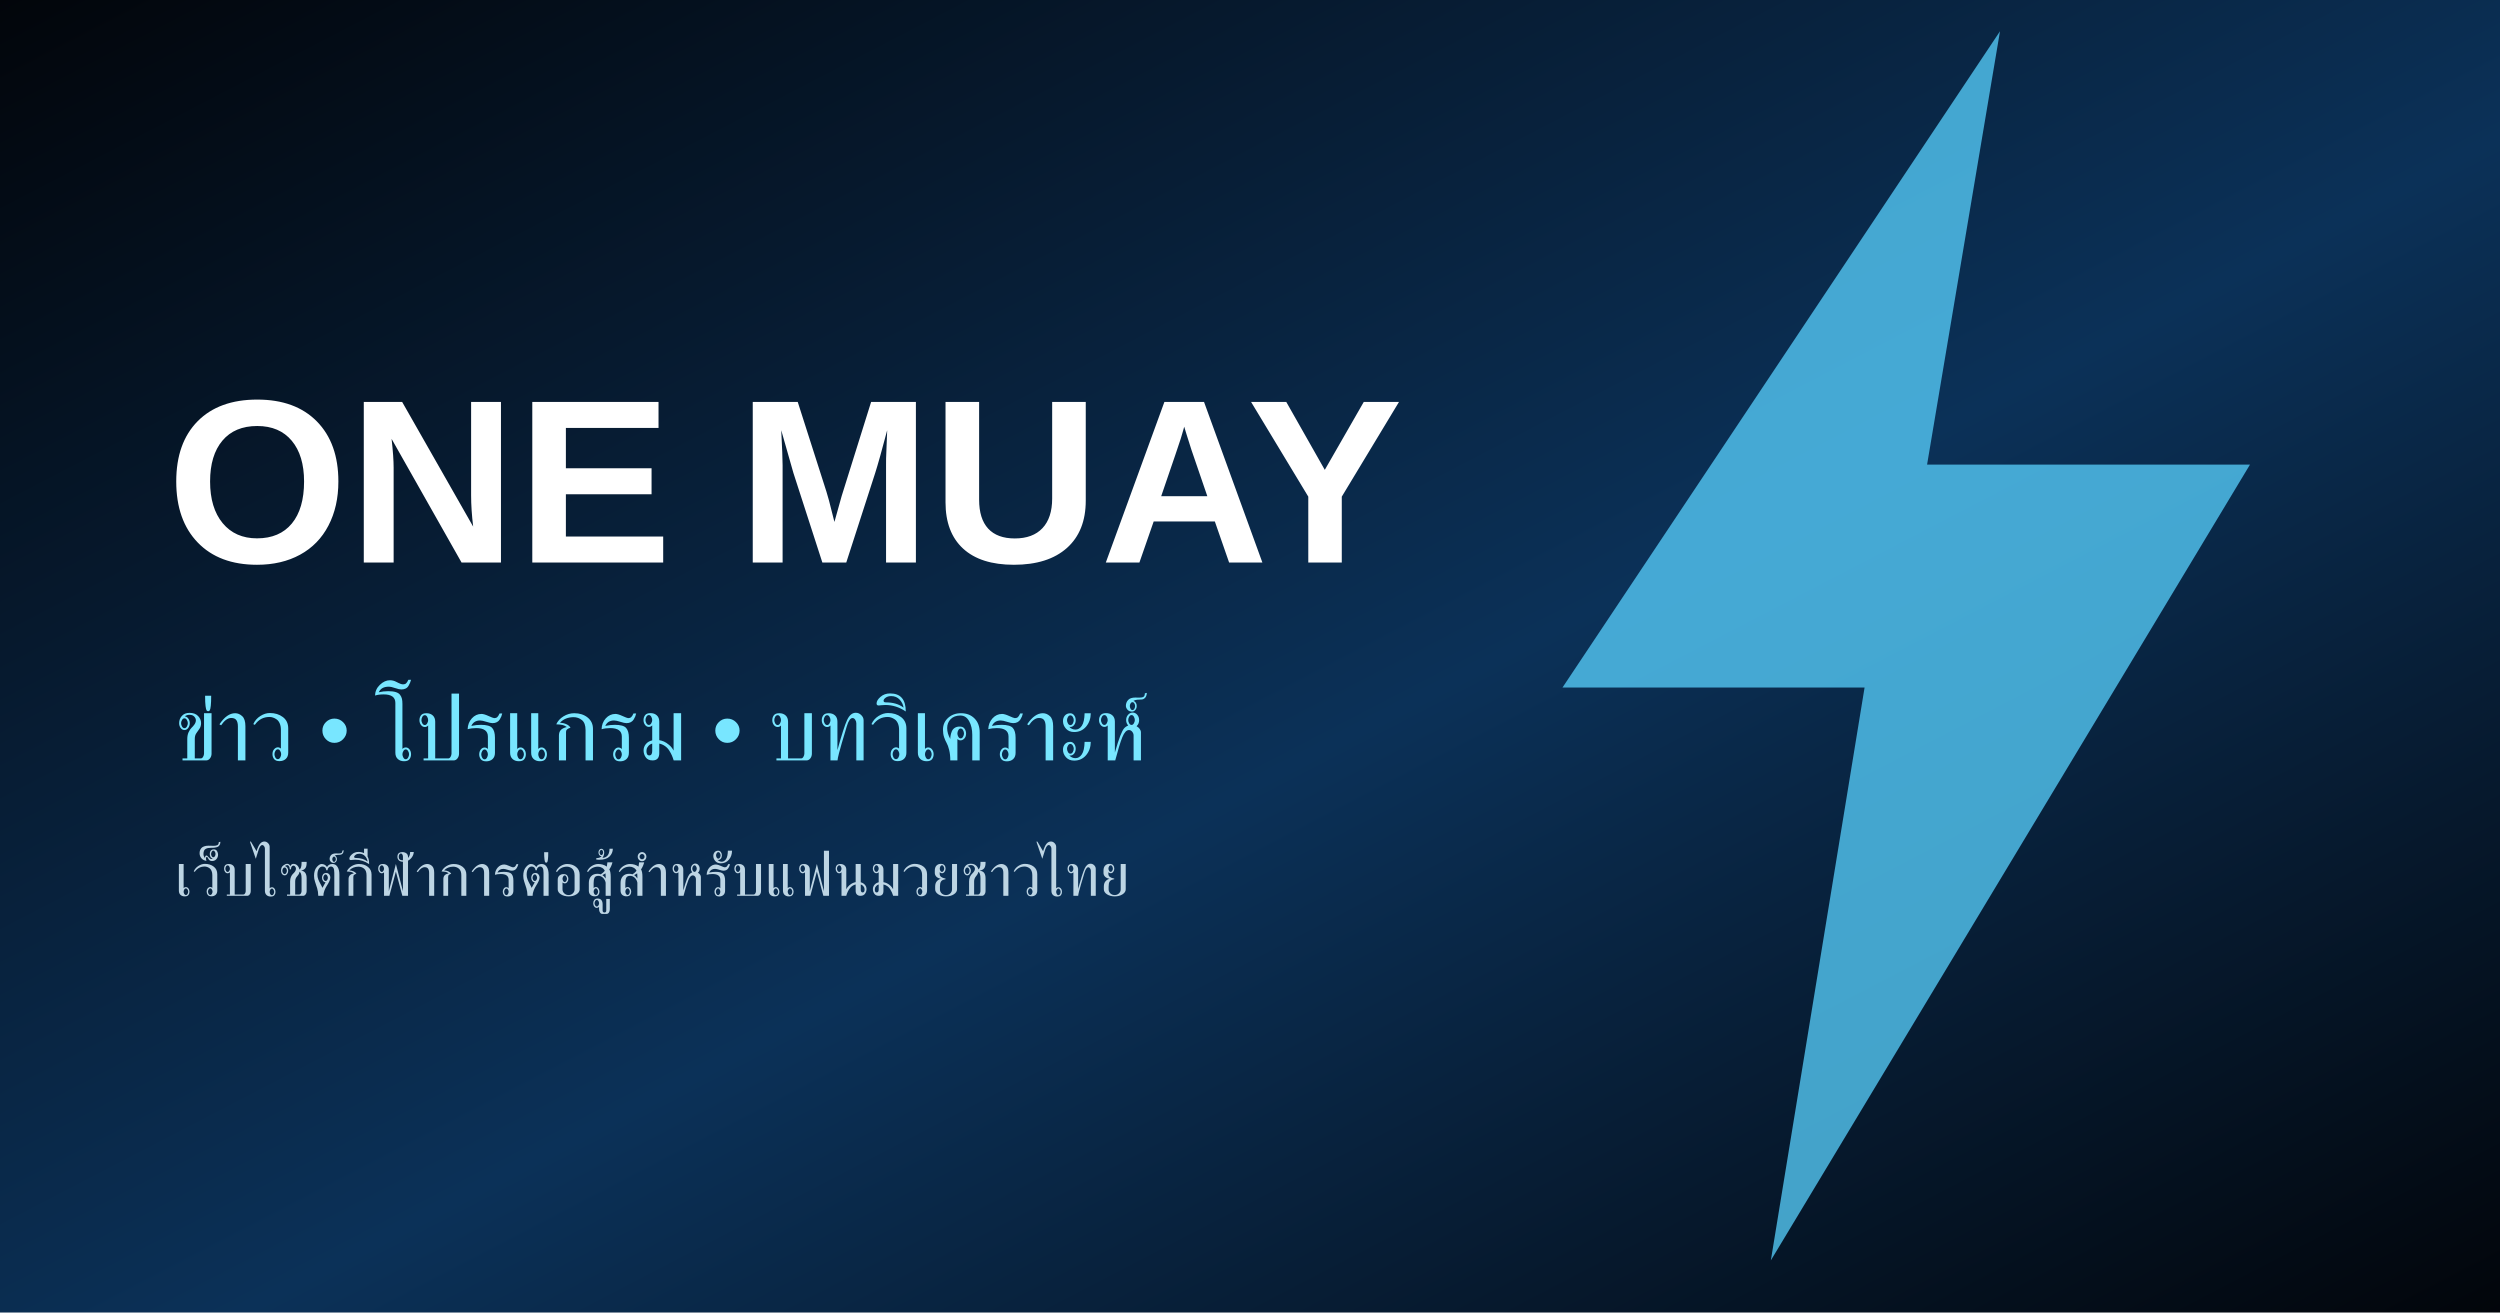
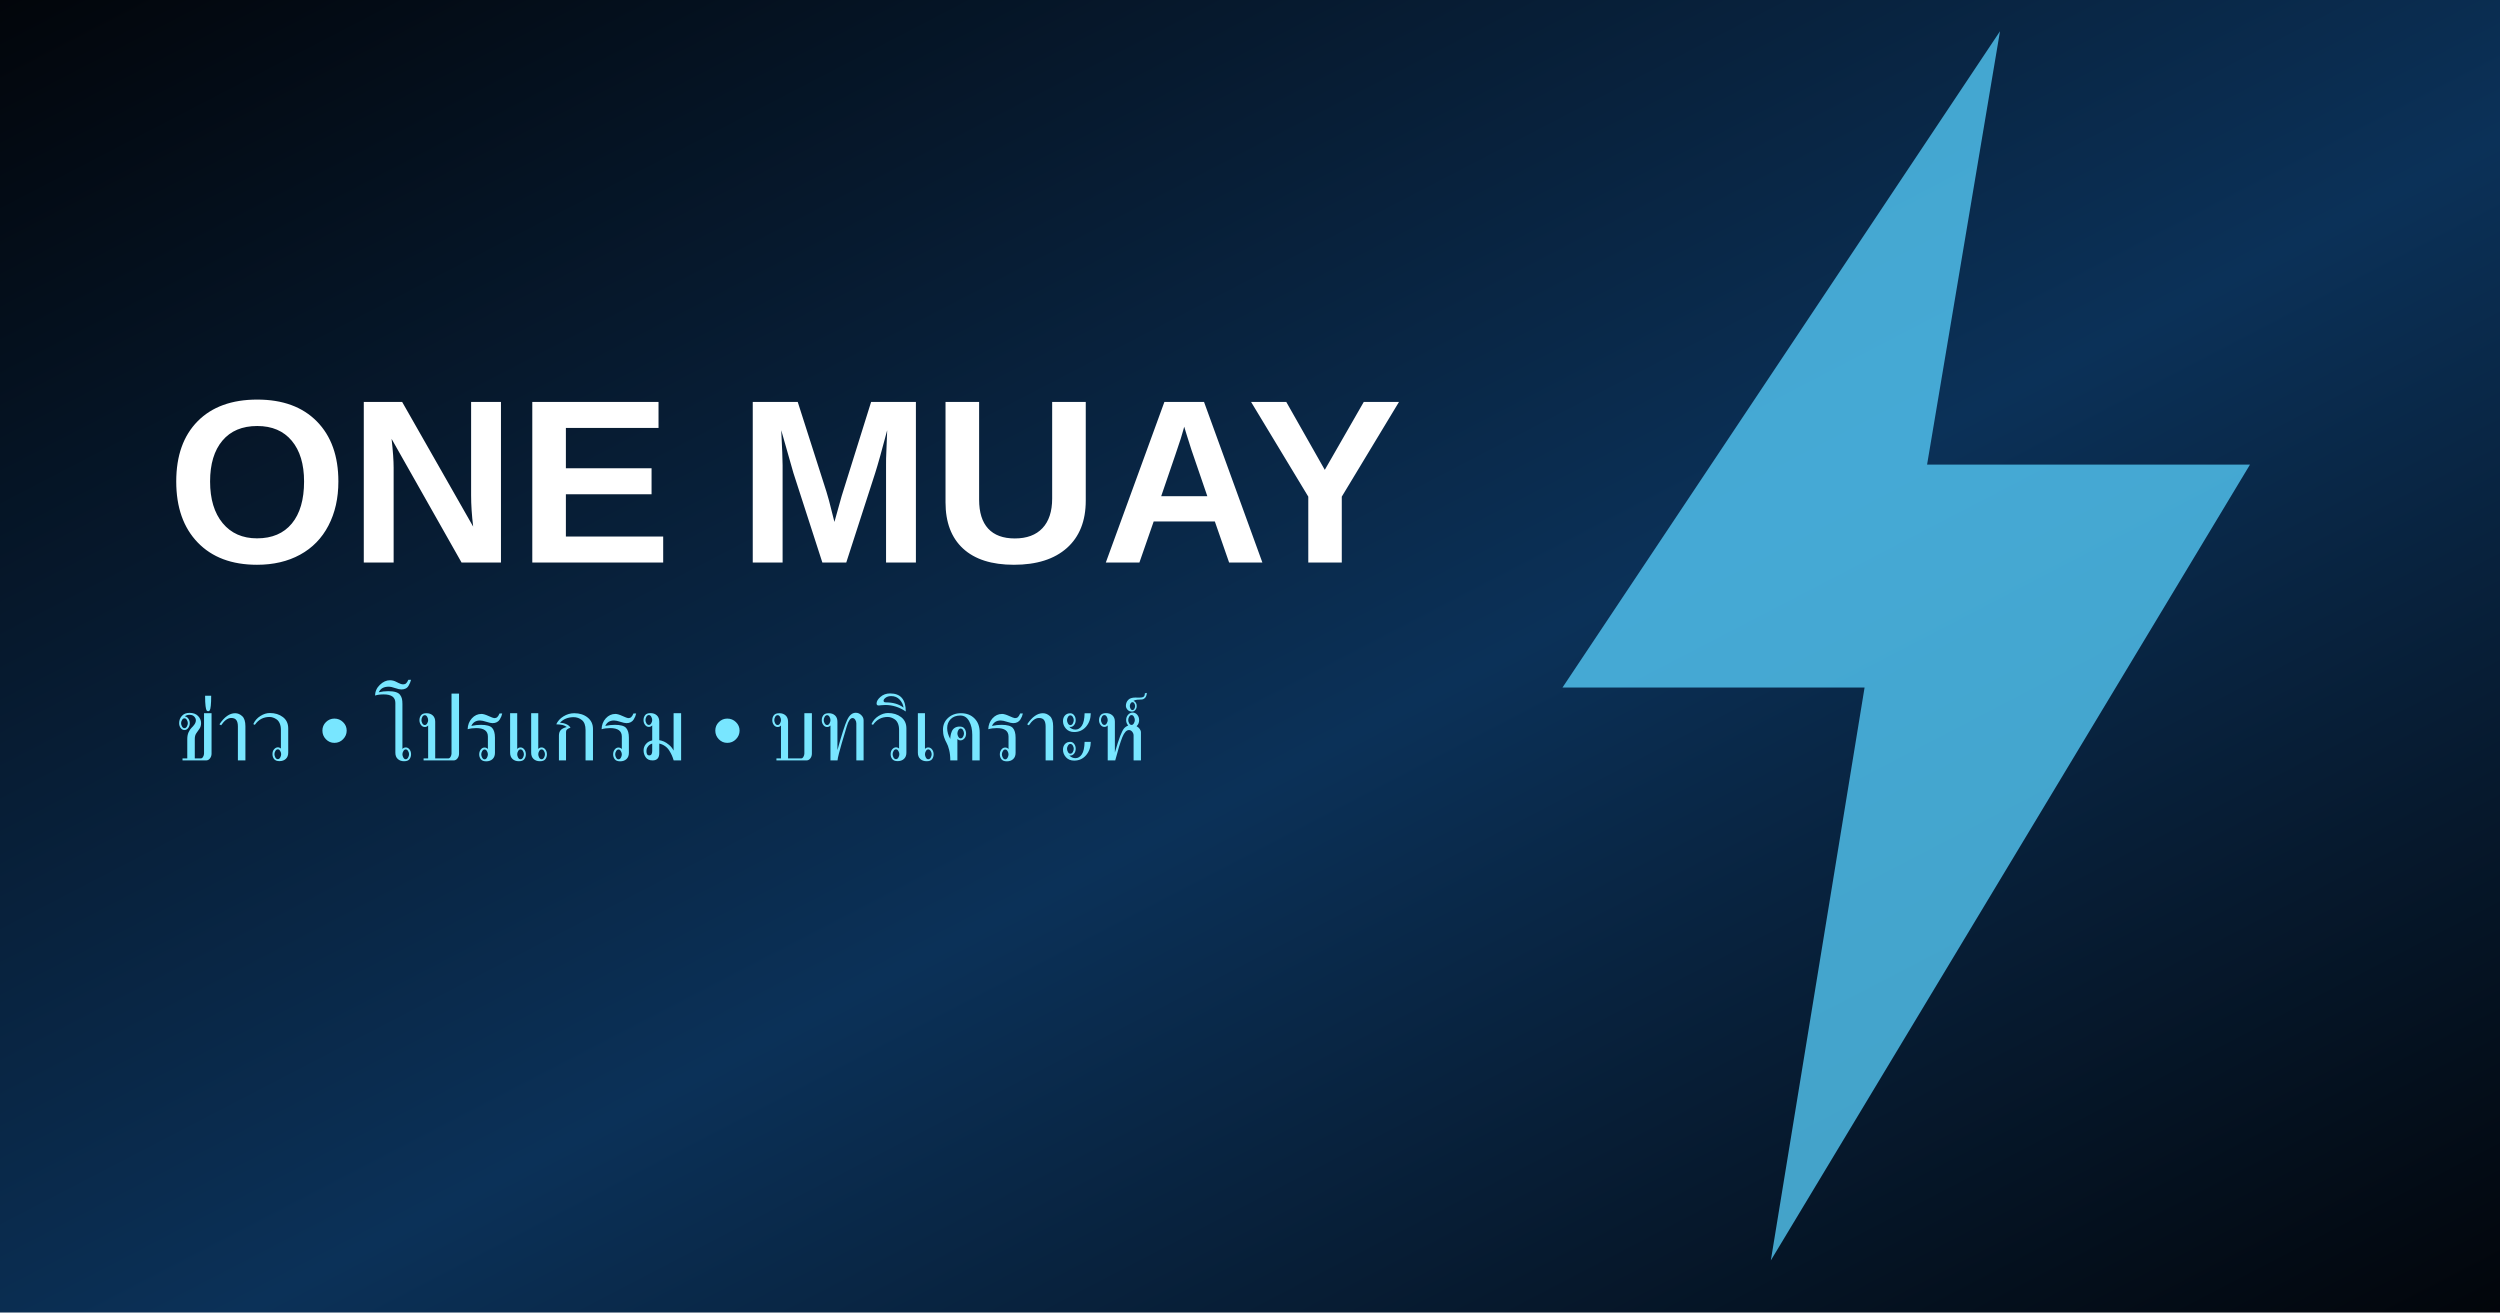
- <svg xmlns="http://www.w3.org/2000/svg" width="1200" height="630" viewBox="0 0 1200 630">
+ <svg xmlns="http://www.w3.org/2000/svg" width="1200" height="630">
  <defs>
    <linearGradient id="bg" x1="0" x2="1" y1="0" y2="1">
      <stop stop-color="#02050a" />
      <stop offset=".55" stop-color="#0b3158" />
      <stop offset="1" stop-color="#02050a" />
    </linearGradient>
  </defs>
  <rect width="1200" height="630" fill="url(#bg)" />
  <path d="M960 15 750 330h145l-45 275 230-382H925z" fill="#58d1ff" opacity=".75" />
-   <text x="80" y="270" font-family="Arial,sans-serif" font-weight="800" font-size="112" fill="#fff">ONE MUAY</text>
-   <text x="84" y="365" font-family="Arial,sans-serif" font-size="43" fill="#78e6ff">ข่าว • โปรแกรม • บทวิเคราะห์</text>
-   <text x="84" y="430" font-family="Arial,sans-serif" font-size="29" fill="#bdd5e4">เว็บไซต์กีฬาการต่อสู้สำหรับแฟนมวยชาวไทย</text>
+   <text x="80" y="270" font-family="Arial" font-weight="800" font-size="112" fill="#fff">ONE MUAY</text>
+   <text x="84" y="365" font-family="Arial" font-size="43" fill="#78e6ff">ข่าว • โปรแกรม • บทวิเคราะห์</text>
</svg>
